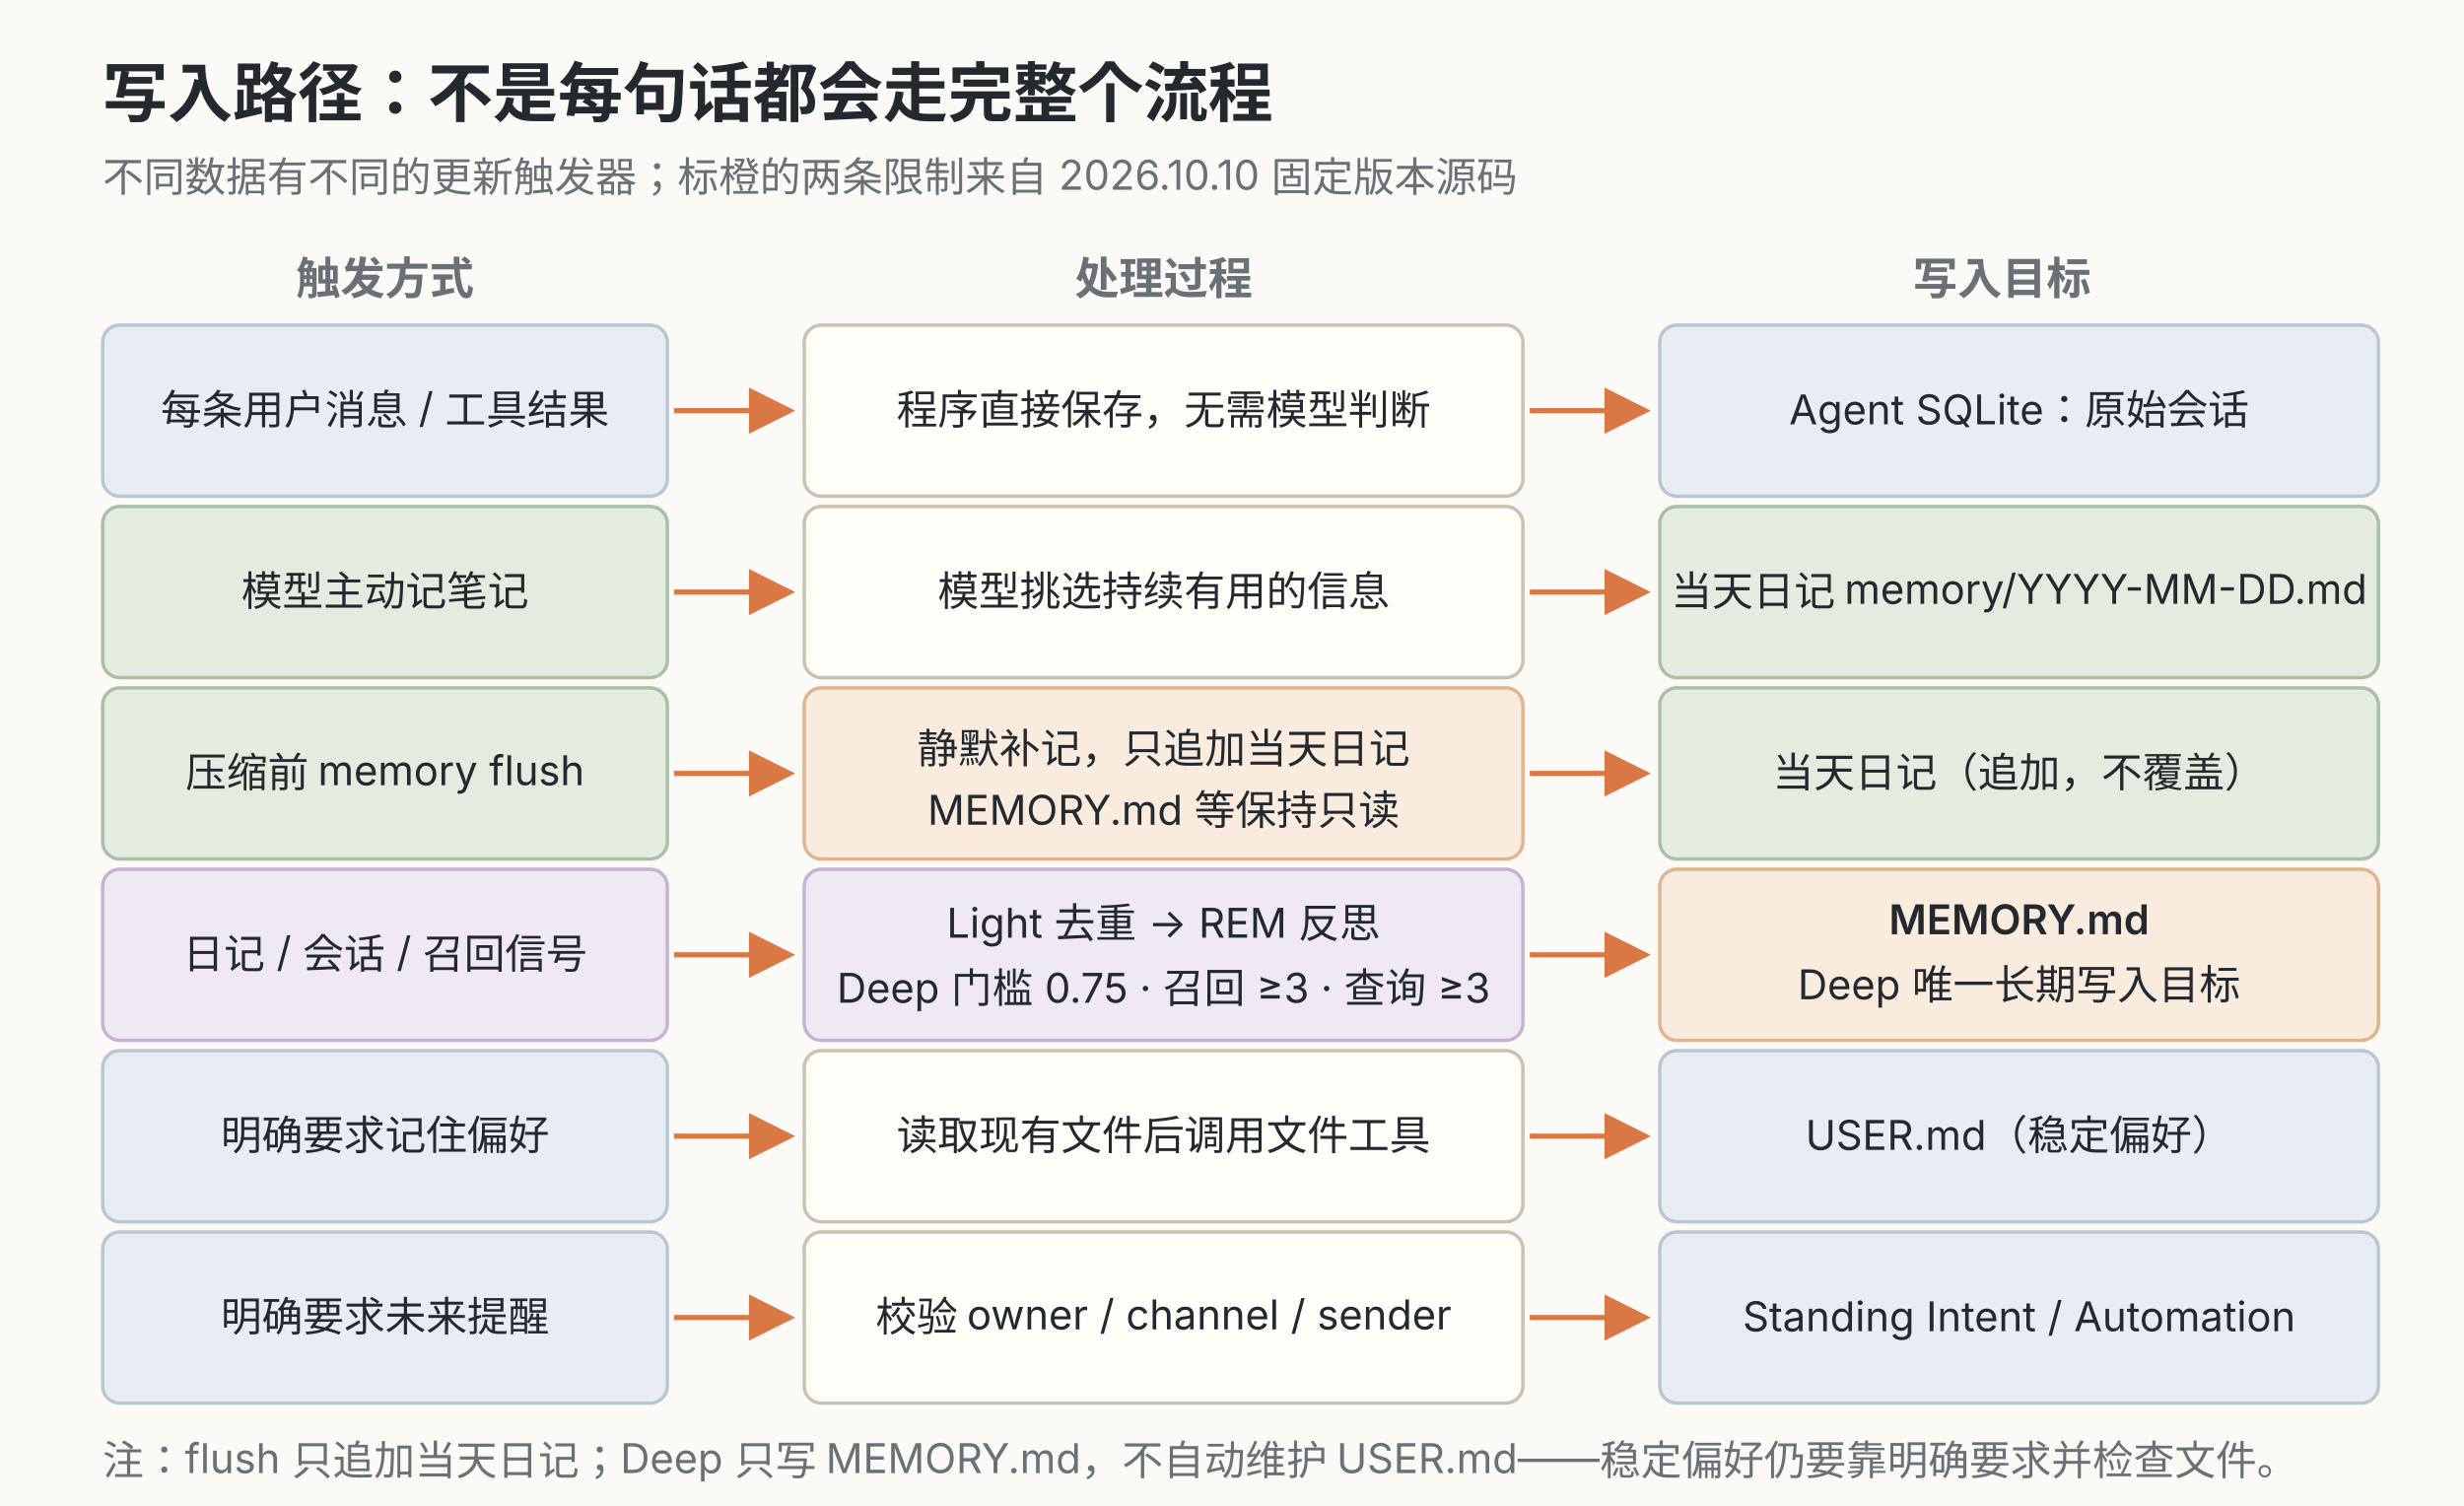
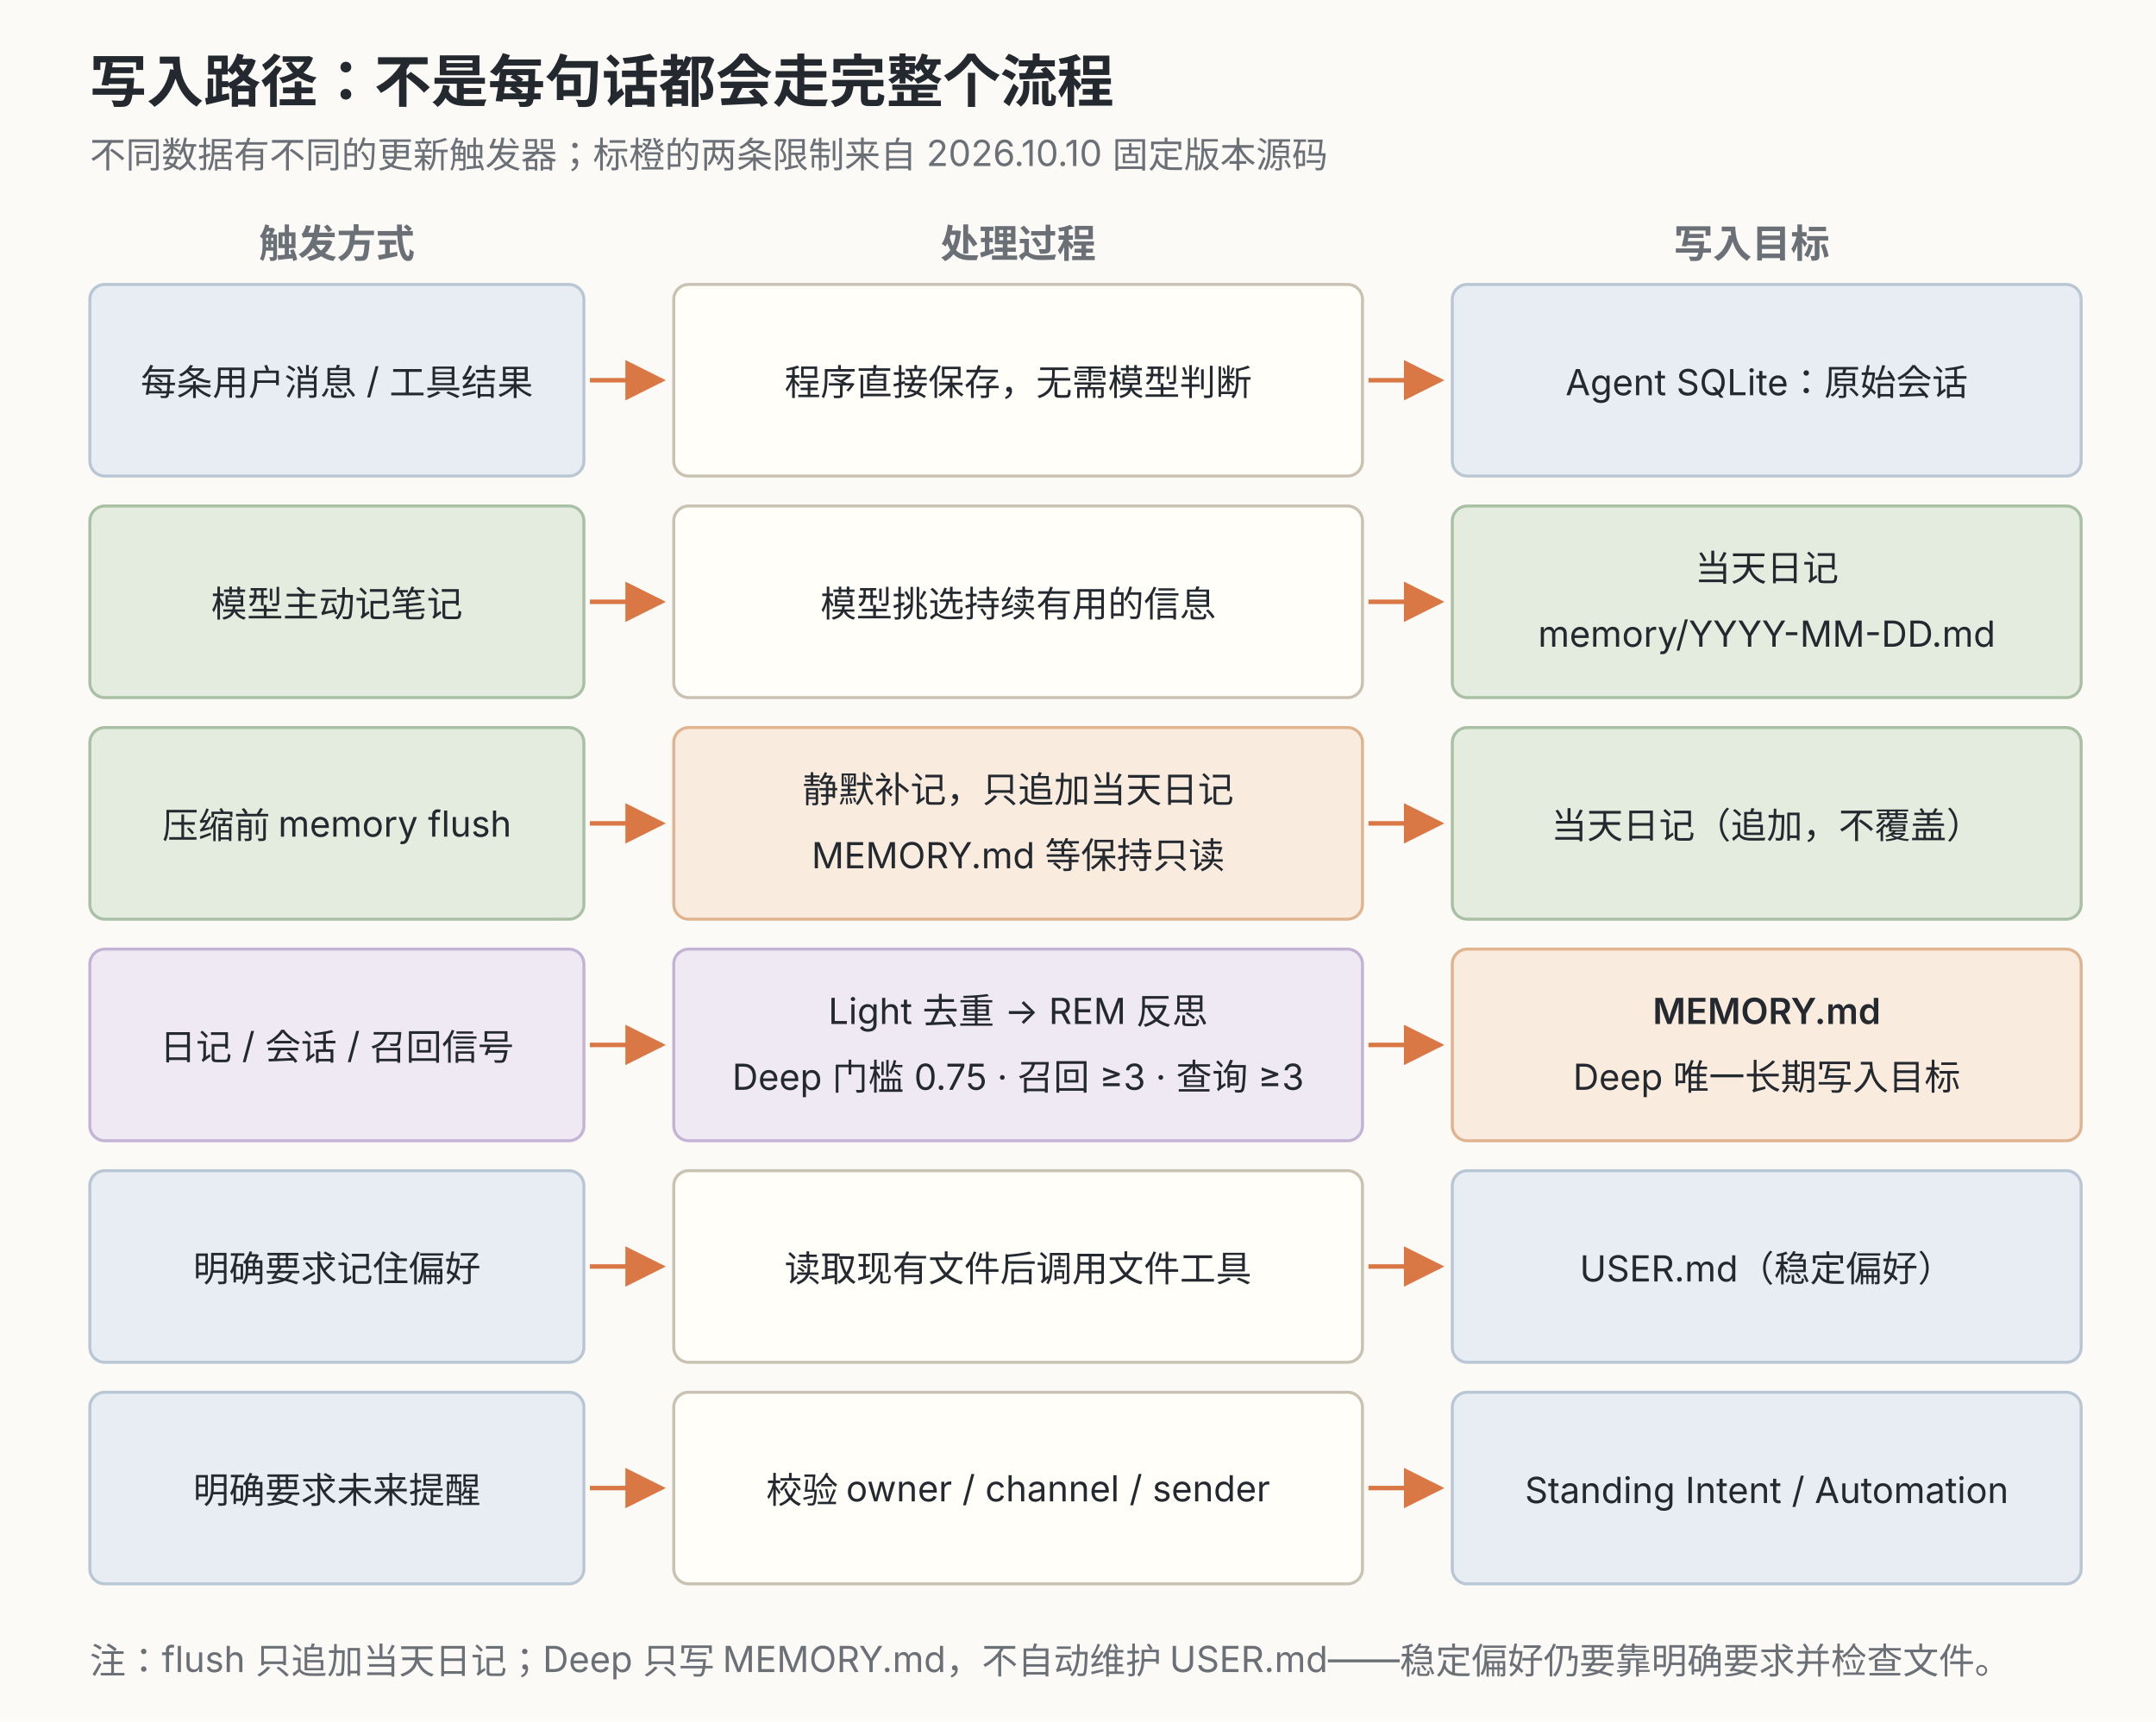
- <svg xmlns="http://www.w3.org/2000/svg" viewBox="0 0 1440 880" role="img" aria-labelledby="svgTitle">
+ <svg xmlns="http://www.w3.org/2000/svg" viewBox="0 0 1440 1150" role="img" aria-labelledby="svgTitle">
  <defs>
    <marker id="arrow" viewBox="0 0 10 10" refX="9" refY="5" markerWidth="9" markerHeight="9" orient="auto">
      <path d="M0,0 L10,5 L0,10 z" fill="#d97745" />
    </marker>
    <style>
      text { font-family: system-ui, -apple-system, "PingFang SC", "Microsoft YaHei", sans-serif; fill: #24282f; }
      .title { font-size: 38px; font-weight: 700; }
      .sub { font-size: 24px; fill: #6b6f76; }
      .colhead { font-size: 26px; font-weight: 600; fill: #6b6f76; }
      .body { font-size: 24px; }
      .cell { stroke-width: 2; rx: 10; }
    </style>
  </defs>
-   <rect width="1440" height="880" fill="#fbfaf6" />
-   <text class="title" x="60" y="68">写入路径：不是每句话都会走完整个流程</text>
-   <text class="sub" x="60" y="112">不同数据有不同的更新触发器；标橙的两条限制来自 2026.10.10 固定版本源码</text>
-   <text class="colhead" x="225" y="172" text-anchor="middle">触发方式</text>
-   <text class="colhead" x="680" y="172" text-anchor="middle">处理过程</text>
-   <text class="colhead" x="1170" y="172" text-anchor="middle">写入目标</text>
-   <rect class="cell" x="60" y="190" width="330" height="100" fill="#e7edf3" stroke="#b9c6d4" />
-   <text class="body" x="225" y="248" text-anchor="middle">每条用户消息 / 工具结果</text>
-   <line x1="394" y1="240" x2="462" y2="240" stroke="#d97745" stroke-width="3" marker-end="url(#arrow)" />
-   <rect class="cell" x="470" y="190" width="420" height="100" fill="#fffef9" stroke="#c9c2b2" />
-   <text class="body" x="680" y="248" text-anchor="middle">程序直接保存，无需模型判断</text>
-   <line x1="894" y1="240" x2="962" y2="240" stroke="#d97745" stroke-width="3" marker-end="url(#arrow)" />
-   <rect class="cell" x="970" y="190" width="420" height="100" fill="#e7edf3" stroke="#b9c6d4" />
-   <text class="body" x="1180" y="248" text-anchor="middle">Agent SQLite：原始会话</text>
-   <rect class="cell" x="60" y="296" width="330" height="100" fill="#e4ecdf" stroke="#a9c0a4" />
-   <text class="body" x="225" y="354" text-anchor="middle">模型主动记笔记</text>
-   <line x1="394" y1="346" x2="462" y2="346" stroke="#d97745" stroke-width="3" marker-end="url(#arrow)" />
-   <rect class="cell" x="470" y="296" width="420" height="100" fill="#fffef9" stroke="#c9c2b2" />
-   <text class="body" x="680" y="354" text-anchor="middle">模型挑选持续有用的信息</text>
-   <line x1="894" y1="346" x2="962" y2="346" stroke="#d97745" stroke-width="3" marker-end="url(#arrow)" />
-   <rect class="cell" x="970" y="296" width="420" height="100" fill="#e4ecdf" stroke="#a9c0a4" />
-   <text class="body" x="1180" y="354" text-anchor="middle">当天日记 memory/YYYY-MM-DD.md</text>
-   <rect class="cell" x="60" y="402" width="330" height="100" fill="#e4ecdf" stroke="#a9c0a4" />
-   <text class="body" x="225" y="460" text-anchor="middle">压缩前 memory flush</text>
-   <line x1="394" y1="452" x2="462" y2="452" stroke="#d97745" stroke-width="3" marker-end="url(#arrow)" />
-   <rect class="cell" x="470" y="402" width="420" height="100" fill="#f9ecdf" stroke="#e0b48f" />
-   <text class="body" x="680" y="446" text-anchor="middle">静默补记，只追加当天日记</text>
-   <text class="body" x="680" y="482" text-anchor="middle" fill="#b35c2e">MEMORY.md 等保持只读</text>
-   <line x1="894" y1="452" x2="962" y2="452" stroke="#d97745" stroke-width="3" marker-end="url(#arrow)" />
-   <rect class="cell" x="970" y="402" width="420" height="100" fill="#e4ecdf" stroke="#a9c0a4" />
-   <text class="body" x="1180" y="460" text-anchor="middle">当天日记（追加，不覆盖）</text>
-   <rect class="cell" x="60" y="508" width="330" height="100" fill="#efe9f4" stroke="#c3b4d6" />
-   <text class="body" x="225" y="566" text-anchor="middle">日记 / 会话 / 召回信号</text>
-   <line x1="394" y1="558" x2="462" y2="558" stroke="#d97745" stroke-width="3" marker-end="url(#arrow)" />
-   <rect class="cell" x="470" y="508" width="420" height="100" fill="#efe9f4" stroke="#c3b4d6" />
-   <text class="body" x="680" y="548" text-anchor="middle">Light 去重 → REM 反思</text>
-   <text class="body" x="680" y="586" text-anchor="middle">Deep 门槛 0.75 · 召回 ≥3 · 查询 ≥3</text>
-   <line x1="894" y1="558" x2="962" y2="558" stroke="#d97745" stroke-width="3" marker-end="url(#arrow)" />
-   <rect class="cell" x="970" y="508" width="420" height="100" fill="#f9ecdf" stroke="#e0b48f" />
-   <text class="body" x="1180" y="546" text-anchor="middle" font-weight="600">MEMORY.md</text>
-   <text class="body" x="1180" y="584" text-anchor="middle" fill="#b35c2e">Deep 唯一长期写入目标</text>
-   <rect class="cell" x="60" y="614" width="330" height="100" fill="#e7edf3" stroke="#b9c6d4" />
-   <text class="body" x="225" y="672" text-anchor="middle">明确要求记住偏好</text>
-   <line x1="394" y1="664" x2="462" y2="664" stroke="#d97745" stroke-width="3" marker-end="url(#arrow)" />
-   <rect class="cell" x="470" y="614" width="420" height="100" fill="#fffef9" stroke="#c9c2b2" />
-   <text class="body" x="680" y="672" text-anchor="middle">读取现有文件后调用文件工具</text>
-   <line x1="894" y1="664" x2="962" y2="664" stroke="#d97745" stroke-width="3" marker-end="url(#arrow)" />
-   <rect class="cell" x="970" y="614" width="420" height="100" fill="#e7edf3" stroke="#b9c6d4" />
-   <text class="body" x="1180" y="672" text-anchor="middle">USER.md（稳定偏好）</text>
-   <rect class="cell" x="60" y="720" width="330" height="100" fill="#e7edf3" stroke="#b9c6d4" />
-   <text class="body" x="225" y="778" text-anchor="middle">明确要求未来提醒</text>
-   <line x1="394" y1="770" x2="462" y2="770" stroke="#d97745" stroke-width="3" marker-end="url(#arrow)" />
-   <rect class="cell" x="470" y="720" width="420" height="100" fill="#fffef9" stroke="#c9c2b2" />
-   <text class="body" x="680" y="778" text-anchor="middle">校验 owner / channel / sender</text>
-   <line x1="894" y1="770" x2="962" y2="770" stroke="#d97745" stroke-width="3" marker-end="url(#arrow)" />
-   <rect class="cell" x="970" y="720" width="420" height="100" fill="#e7edf3" stroke="#b9c6d4" />
-   <text class="body" x="1180" y="778" text-anchor="middle">Standing Intent / Automation</text>
-   <text class="sub" x="60" y="862">注：flush 只追加当天日记；Deep 只写 MEMORY.md，不自动维护 USER.md——稳定偏好仍要靠明确要求并检查文件。</text>
+   <rect width="1440" height="1150" fill="#fbfaf6" />
+   <text data-svg-label="" class="title" x="60" y="68">写入路径：不是每句话都会走完整个流程</text>
+   <text data-svg-label="" class="sub" x="60" y="112">不同数据有不同的更新触发器；标橙的两条限制来自 2026.10.10 固定版本源码</text>
+   <text data-svg-label="" class="colhead" x="225" y="172" text-anchor="middle">触发方式</text>
+   <text data-svg-label="" class="colhead" x="680" y="172" text-anchor="middle">处理过程</text>
+   <text data-svg-label="" class="colhead" x="1170" y="172" text-anchor="middle">写入目标</text>
+   <rect id="node-1" data-svg-box="" class="cell" x="60" y="190" width="330" height="128" fill="#e7edf3" stroke="#b9c6d4" />
+   <text data-svg-container="node-1" class="body" x="225" y="264" text-anchor="middle">每条用户消息 / 工具结果</text>
+   <line x1="394" y1="254" x2="442" y2="254" stroke="#d97745" stroke-width="3" marker-end="url(#arrow)" />
+   <rect id="node-2" data-svg-box="" class="cell" x="450" y="190" width="460" height="128" fill="#fffef9" stroke="#c9c2b2" />
+   <text data-svg-container="node-2" class="body" x="680" y="264" text-anchor="middle">程序直接保存，无需模型判断</text>
+   <line x1="914" y1="254" x2="962" y2="254" stroke="#d97745" stroke-width="3" marker-end="url(#arrow)" />
+   <rect id="node-3" data-svg-box="" class="cell" x="970" y="190" width="420" height="128" fill="#e7edf3" stroke="#b9c6d4" />
+   <text data-svg-container="node-3" class="body" x="1180" y="264" text-anchor="middle">Agent SQLite：原始会话</text>
+   <rect id="node-4" data-svg-box="" class="cell" x="60" y="338" width="330" height="128" fill="#e4ecdf" stroke="#a9c0a4" />
+   <text data-svg-container="node-4" class="body" x="225" y="412" text-anchor="middle">模型主动记笔记</text>
+   <line x1="394" y1="402" x2="442" y2="402" stroke="#d97745" stroke-width="3" marker-end="url(#arrow)" />
+   <rect id="node-5" data-svg-box="" class="cell" x="450" y="338" width="460" height="128" fill="#fffef9" stroke="#c9c2b2" />
+   <text data-svg-container="node-5" class="body" x="680" y="412" text-anchor="middle">模型挑选持续有用的信息</text>
+   <line x1="914" y1="402" x2="962" y2="402" stroke="#d97745" stroke-width="3" marker-end="url(#arrow)" />
+   <rect id="node-6" data-svg-box="" class="cell" x="970" y="338" width="420" height="128" fill="#e4ecdf" stroke="#a9c0a4" />
+   <text data-svg-container="node-6" class="body" x="1180" y="388" text-anchor="middle">当天日记</text>
+   <text data-svg-container="node-6" class="body" x="1180" y="432" text-anchor="middle">memory/YYYY-MM-DD.md</text>
+   <rect id="node-7" data-svg-box="" class="cell" x="60" y="486" width="330" height="128" fill="#e4ecdf" stroke="#a9c0a4" />
+   <text data-svg-container="node-7" class="body" x="225" y="560" text-anchor="middle">压缩前 memory flush</text>
+   <line x1="394" y1="550" x2="442" y2="550" stroke="#d97745" stroke-width="3" marker-end="url(#arrow)" />
+   <rect id="node-8" data-svg-box="" class="cell" x="450" y="486" width="460" height="128" fill="#f9ecdf" stroke="#e0b48f" />
+   <text data-svg-container="node-8" class="body" x="680" y="536" text-anchor="middle">静默补记，只追加当天日记</text>
+   <text data-svg-container="node-8" class="body" x="680" y="580" text-anchor="middle" fill="#b35c2e">MEMORY.md 等保持只读</text>
+   <line x1="914" y1="550" x2="962" y2="550" stroke="#d97745" stroke-width="3" marker-end="url(#arrow)" />
+   <rect id="node-9" data-svg-box="" class="cell" x="970" y="486" width="420" height="128" fill="#e4ecdf" stroke="#a9c0a4" />
+   <text data-svg-container="node-9" class="body" x="1180" y="560" text-anchor="middle">当天日记（追加，不覆盖）</text>
+   <rect id="node-10" data-svg-box="" class="cell" x="60" y="634" width="330" height="128" fill="#efe9f4" stroke="#c3b4d6" />
+   <text data-svg-container="node-10" class="body" x="225" y="708" text-anchor="middle">日记 / 会话 / 召回信号</text>
+   <line x1="394" y1="698" x2="442" y2="698" stroke="#d97745" stroke-width="3" marker-end="url(#arrow)" />
+   <rect id="node-11" data-svg-box="" class="cell" x="450" y="634" width="460" height="128" fill="#efe9f4" stroke="#c3b4d6" />
+   <text data-svg-container="node-11" class="body" x="680" y="684" text-anchor="middle">Light 去重 → REM 反思</text>
+   <text data-svg-container="node-11" class="body" x="680" y="728" text-anchor="middle">Deep 门槛 0.75 · 召回 ≥3 · 查询 ≥3</text>
+   <line x1="914" y1="698" x2="962" y2="698" stroke="#d97745" stroke-width="3" marker-end="url(#arrow)" />
+   <rect id="node-12" data-svg-box="" class="cell" x="970" y="634" width="420" height="128" fill="#f9ecdf" stroke="#e0b48f" />
+   <text data-svg-container="node-12" class="body" x="1180" y="684" text-anchor="middle" font-weight="600">MEMORY.md</text>
+   <text data-svg-container="node-12" class="body" x="1180" y="728" text-anchor="middle" fill="#b35c2e">Deep 唯一长期写入目标</text>
+   <rect id="node-13" data-svg-box="" class="cell" x="60" y="782" width="330" height="128" fill="#e7edf3" stroke="#b9c6d4" />
+   <text data-svg-container="node-13" class="body" x="225" y="856" text-anchor="middle">明确要求记住偏好</text>
+   <line x1="394" y1="846" x2="442" y2="846" stroke="#d97745" stroke-width="3" marker-end="url(#arrow)" />
+   <rect id="node-14" data-svg-box="" class="cell" x="450" y="782" width="460" height="128" fill="#fffef9" stroke="#c9c2b2" />
+   <text data-svg-container="node-14" class="body" x="680" y="856" text-anchor="middle">读取现有文件后调用文件工具</text>
+   <line x1="914" y1="846" x2="962" y2="846" stroke="#d97745" stroke-width="3" marker-end="url(#arrow)" />
+   <rect id="node-15" data-svg-box="" class="cell" x="970" y="782" width="420" height="128" fill="#e7edf3" stroke="#b9c6d4" />
+   <text data-svg-container="node-15" class="body" x="1180" y="856" text-anchor="middle">USER.md（稳定偏好）</text>
+   <rect id="node-16" data-svg-box="" class="cell" x="60" y="930" width="330" height="128" fill="#e7edf3" stroke="#b9c6d4" />
+   <text data-svg-container="node-16" class="body" x="225" y="1004" text-anchor="middle">明确要求未来提醒</text>
+   <line x1="394" y1="994" x2="442" y2="994" stroke="#d97745" stroke-width="3" marker-end="url(#arrow)" />
+   <rect id="node-17" data-svg-box="" class="cell" x="450" y="930" width="460" height="128" fill="#fffef9" stroke="#c9c2b2" />
+   <text data-svg-container="node-17" class="body" x="680" y="1004" text-anchor="middle">校验 owner / channel / sender</text>
+   <line x1="914" y1="994" x2="962" y2="994" stroke="#d97745" stroke-width="3" marker-end="url(#arrow)" />
+   <rect id="node-18" data-svg-box="" class="cell" x="970" y="930" width="420" height="128" fill="#e7edf3" stroke="#b9c6d4" />
+   <text data-svg-container="node-18" class="body" x="1180" y="1004" text-anchor="middle">Standing Intent / Automation</text>
+   <text data-svg-label="" class="sub" x="60" y="1118">注：flush 只追加当天日记；Deep 只写 MEMORY.md，不自动维护 USER.md——稳定偏好仍要靠明确要求并检查文件。</text>
</svg>
